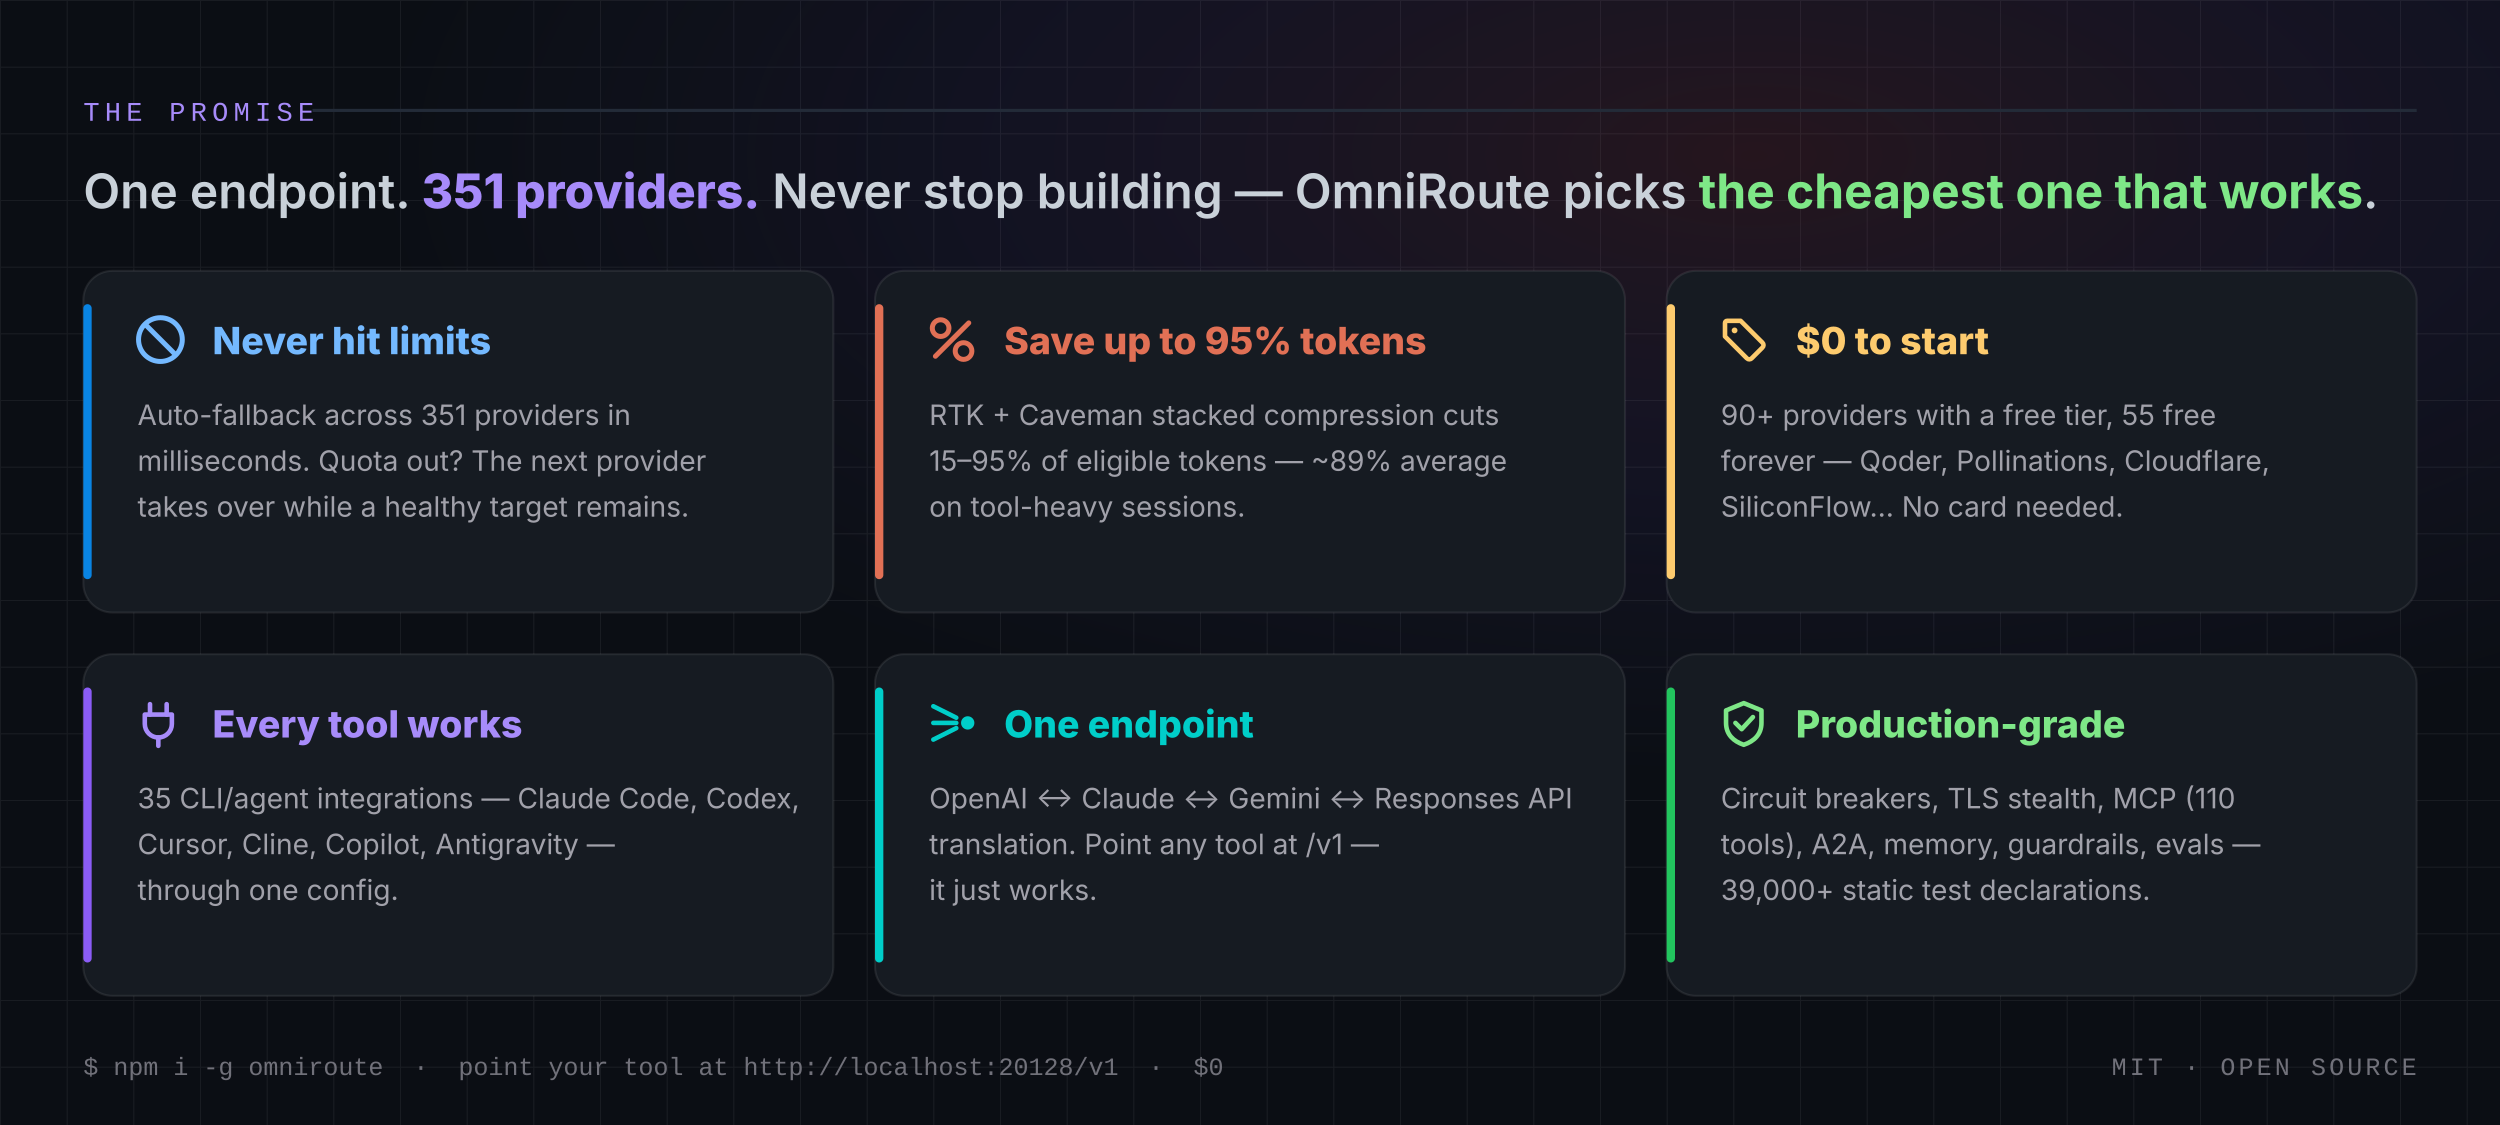
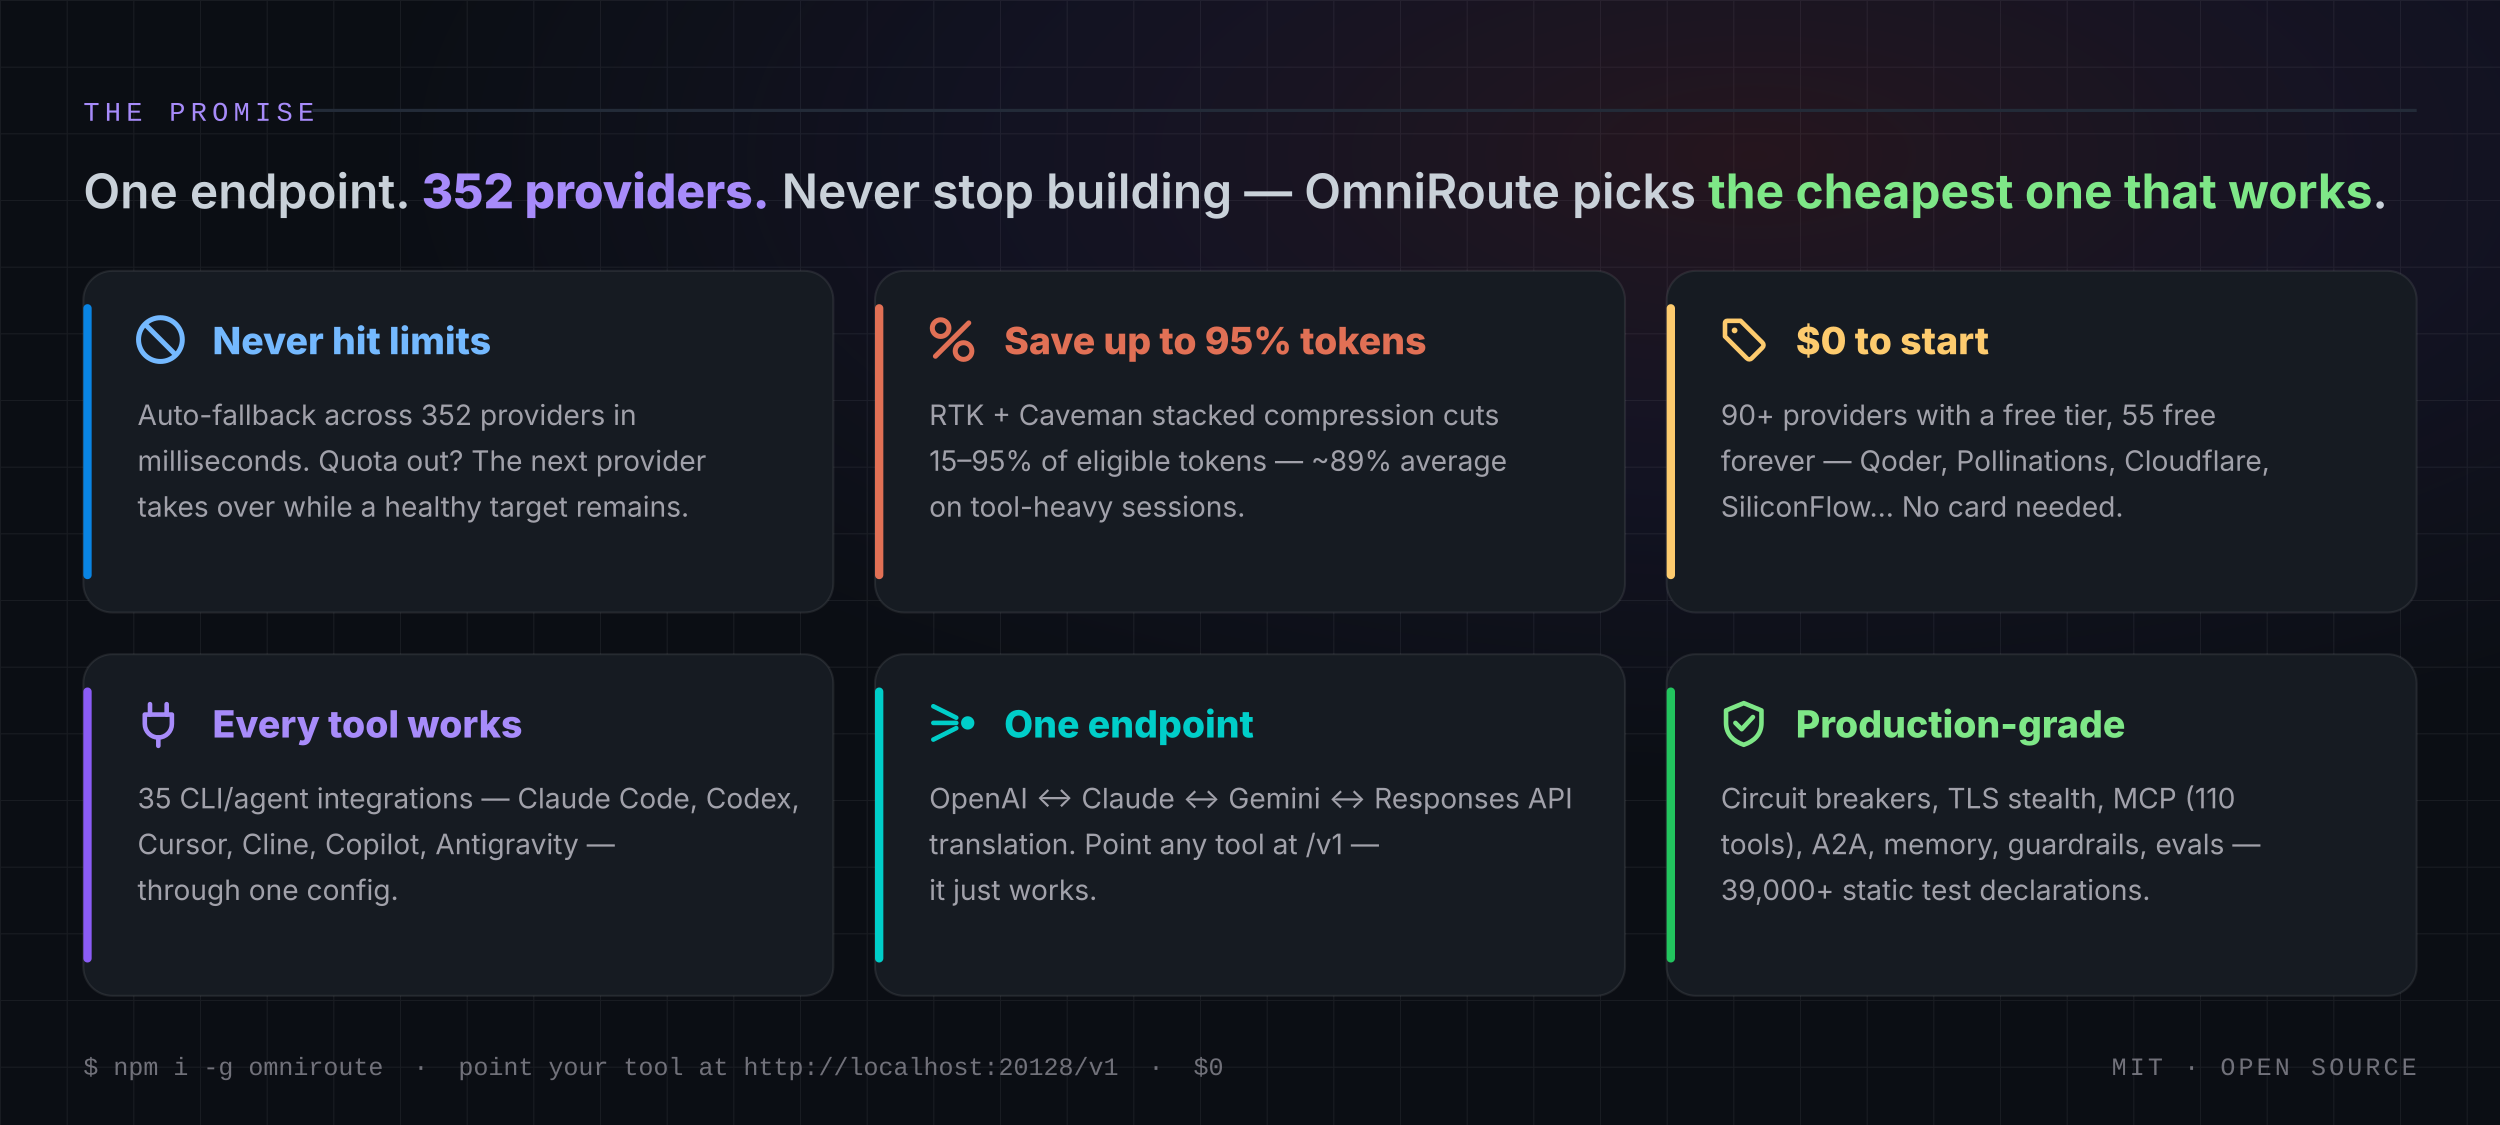
- <svg xmlns="http://www.w3.org/2000/svg" viewBox="0 0 1200 540" role="img" aria-label="The OmniRoute promise: one endpoint and 351 providers. Six pillars. Resilient fallback: automatic routing continues while another healthy target is available. Save up to 95 percent of eligible tokens: RTK plus Caveman stacked compression averages about 89 percent on tool-heavy sessions. Zero dollars to start: 90+ providers with a free tier and 56 recurring or keyless free-forever providers. Every tool works: 35 CLI and agent integration records, including Claude Code, Codex, Cursor, Cline, Copilot and Antigravity, through one config. One endpoint: OpenAI, Claude, Gemini and Responses API translation at /v1. Production controls: circuit breakers, TLS stealth, MCP with 110 tools, A2A, memory, guardrails, evals, and 39,000+ static test declarations across 5,100+ tracked test files.">
+ <svg xmlns="http://www.w3.org/2000/svg" viewBox="0 0 1200 540" role="img" aria-label="The OmniRoute promise: one endpoint and 352 providers. Six pillars. Resilient fallback: automatic routing continues while another healthy target is available. Save up to 95 percent of eligible tokens: RTK plus Caveman stacked compression averages about 89 percent on tool-heavy sessions. Zero dollars to start: 90+ providers with a free tier and 56 recurring or keyless free-forever providers. Every tool works: 35 CLI and agent integration records, including Claude Code, Codex, Cursor, Cline, Copilot and Antigravity, through one config. One endpoint: OpenAI, Claude, Gemini and Responses API translation at /v1. Production controls: circuit breakers, TLS stealth, MCP with 110 tools, A2A, memory, guardrails, evals, and 39,000+ static test declarations across 5,100+ tracked test files.">
  <defs>
    <pattern id="gridPaperP" width="32" height="32" patternUnits="userSpaceOnUse">
      <path d="M 32 0 L 0 0 0 32" fill="none" stroke="#ffffff" stroke-opacity="0.06" stroke-width="1" />
    </pattern>
    <radialGradient id="bgGlowP" cx="70%" cy="14%" r="55%">
      <stop offset="0%" stop-color="#e54d5e" stop-opacity="0.12" />
      <stop offset="55%" stop-color="#8b5cf6" stop-opacity="0.06" />
      <stop offset="100%" stop-color="#6366f1" stop-opacity="0" />
    </radialGradient>
  </defs>
  <rect width="1200" height="540" fill="#0b0e14" />
  <rect width="1200" height="540" fill="url(#gridPaperP)" />
  <rect width="1200" height="540" fill="url(#bgGlowP)" />
  <g>
    <text x="40" y="58" font-family="Consolas, 'Courier New', monospace" font-size="13" letter-spacing="2.5" fill="#a78bfa">THE PROMISE</text>
    <line x1="150" y1="53" x2="1160" y2="53" stroke="#232b38" stroke-width="1.5" />
  </g>
  <g>
-     <text x="40" y="100" font-family="Inter, 'Segoe UI', Arial, Helvetica, system-ui, sans-serif" font-size="23" font-weight="600" fill="#c9d1d9">One endpoint. <tspan fill="#a78bfa" font-weight="800">351 providers.</tspan> Never stop building — OmniRoute picks <tspan fill="#7ee787" font-weight="700">the cheapest one that works</tspan>.</text>
+     <text x="40" y="100" font-family="Inter, 'Segoe UI', Arial, Helvetica, system-ui, sans-serif" font-size="23" font-weight="600" fill="#c9d1d9">One endpoint. <tspan fill="#a78bfa" font-weight="800">352 providers.</tspan> Never stop building — OmniRoute picks <tspan fill="#7ee787" font-weight="700">the cheapest one that works</tspan>.</text>
  </g>
  <g font-family="Inter, 'Segoe UI', Arial, Helvetica, system-ui, sans-serif">
    <g>
      <rect x="40" y="130" width="360" height="164" rx="14" fill="#161b22" stroke="#ffffff" stroke-opacity="0.08" stroke-width="1" />
      <rect x="40" y="130" width="360" height="164" rx="14" fill="none" stroke="#74b9ff" stroke-width="1.5" opacity="0">
        <animate attributeName="opacity" values="0;0.9;0;0" keyTimes="0;0.055;0.12;1" dur="12s" begin="3s" repeatCount="indefinite" />
      </rect>
      <rect x="40" y="146" width="4" height="132" rx="2" fill="#0984e3" />
      <g transform="translate(66,152)" stroke="#74b9ff" stroke-width="2.4" fill="none" stroke-linecap="round">
        <circle cx="11" cy="11" r="10.5" />
        <line x1="3.9" y1="3.9" x2="18.1" y2="18.1" />
      </g>
      <text x="102" y="170" font-size="18" font-weight="800" fill="#74b9ff">Never hit limits</text>
-       <text x="66" y="204" font-size="13.5" fill="#a1a1aa">Auto-fallback across 351 providers in</text>
+       <text x="66" y="204" font-size="13.5" fill="#a1a1aa">Auto-fallback across 352 providers in</text>
      <text x="66" y="226" font-size="13.5" fill="#a1a1aa">milliseconds. Quota out? The next provider</text>
      <text x="66" y="248" font-size="13.5" fill="#a1a1aa">takes over while a healthy target remains.</text>
    </g>
    <g>
      <rect x="420" y="130" width="360" height="164" rx="14" fill="#161b22" stroke="#ffffff" stroke-opacity="0.08" stroke-width="1" />
      <rect x="420" y="130" width="360" height="164" rx="14" fill="none" stroke="#e17055" stroke-width="1.5" opacity="0">
        <animate attributeName="opacity" values="0;0;0.9;0;0" keyTimes="0;0.167;0.222;0.287;1" dur="12s" begin="3s" repeatCount="indefinite" />
      </rect>
      <rect x="420" y="146" width="4" height="132" rx="2" fill="#e17055" />
      <g transform="translate(446,152)" stroke="#e17055" stroke-width="2.4" fill="none" stroke-linecap="round">
        <circle cx="5.5" cy="5.5" r="4" />
        <circle cx="16.5" cy="16.5" r="4" />
        <line x1="19" y1="3" x2="3" y2="19" />
      </g>
      <text x="482" y="170" font-size="18" font-weight="800" fill="#e17055">Save up to 95% tokens</text>
      <text x="446" y="204" font-size="13.5" fill="#a1a1aa">RTK + Caveman stacked compression cuts</text>
      <text x="446" y="226" font-size="13.5" fill="#a1a1aa">15–95% of eligible tokens — ~89% average</text>
      <text x="446" y="248" font-size="13.5" fill="#a1a1aa">on tool-heavy sessions.</text>
    </g>
    <g>
      <rect x="800" y="130" width="360" height="164" rx="14" fill="#161b22" stroke="#ffffff" stroke-opacity="0.08" stroke-width="1" />
      <rect x="800" y="130" width="360" height="164" rx="14" fill="none" stroke="#fdcb6e" stroke-width="1.5" opacity="0">
        <animate attributeName="opacity" values="0;0;0.9;0;0" keyTimes="0;0.334;0.389;0.454;1" dur="12s" begin="3s" repeatCount="indefinite" />
      </rect>
      <rect x="800" y="146" width="4" height="132" rx="2" fill="#fdcb6e" />
      <g transform="translate(826,152)" stroke="#fdcb6e" stroke-width="2.2" fill="none" stroke-linecap="round" stroke-linejoin="round">
        <path d="M 2,9.5 L 2,3 A 1,1 0 0 1 3,2 L 9.5,2 L 20,12.5 A 1.6,1.6 0 0 1 20,14.8 L 14.8,20 A 1.6,1.6 0 0 1 12.5,20 Z" />
        <circle cx="6.6" cy="6.6" r="1.4" fill="#fdcb6e" stroke="none" />
      </g>
      <text x="862" y="170" font-size="18" font-weight="800" fill="#fdcb6e">$0 to start</text>
      <text x="826" y="204" font-size="13.5" fill="#a1a1aa">90+ providers with a free tier, 55 free</text>
      <text x="826" y="226" font-size="13.5" fill="#a1a1aa">forever — Qoder, Pollinations, Cloudflare,</text>
      <text x="826" y="248" font-size="13.5" fill="#a1a1aa">SiliconFlow… No card needed.</text>
    </g>
    <g>
      <rect x="40" y="314" width="360" height="164" rx="14" fill="#161b22" stroke="#ffffff" stroke-opacity="0.08" stroke-width="1" />
      <rect x="40" y="314" width="360" height="164" rx="14" fill="none" stroke="#a78bfa" stroke-width="1.5" opacity="0">
        <animate attributeName="opacity" values="0;0;0.9;0;0" keyTimes="0;0.5;0.555;0.62;1" dur="12s" begin="3s" repeatCount="indefinite" />
      </rect>
      <rect x="40" y="330" width="4" height="132" rx="2" fill="#8b5cf6" />
      <g transform="translate(66,336)" stroke="#a78bfa" stroke-width="2.2" fill="none" stroke-linecap="round" stroke-linejoin="round">
        <path d="M 6,2 L 6,7 M 14,2 L 14,7" />
        <path d="M 3.5,7 L 16.5,7 L 16.5,11.5 A 6.5,6.5 0 0 1 10,18 A 6.5,6.5 0 0 1 3.5,11.5 Z" />
        <path d="M 10,18 L 10,22" />
      </g>
      <text x="102" y="354" font-size="18" font-weight="800" fill="#a78bfa">Every tool works</text>
      <text x="66" y="388" font-size="13.5" fill="#a1a1aa">35 CLI/agent integrations — Claude Code, Codex,</text>
      <text x="66" y="410" font-size="13.5" fill="#a1a1aa">Cursor, Cline, Copilot, Antigravity —</text>
      <text x="66" y="432" font-size="13.5" fill="#a1a1aa">through one config.</text>
    </g>
    <g>
      <rect x="420" y="314" width="360" height="164" rx="14" fill="#161b22" stroke="#ffffff" stroke-opacity="0.08" stroke-width="1" />
      <rect x="420" y="314" width="360" height="164" rx="14" fill="none" stroke="#00cec9" stroke-width="1.5" opacity="0">
        <animate attributeName="opacity" values="0;0;0.9;0;0" keyTimes="0;0.667;0.722;0.787;1" dur="12s" begin="3s" repeatCount="indefinite" />
      </rect>
      <rect x="420" y="330" width="4" height="132" rx="2" fill="#00cec9" />
      <g transform="translate(446,336)" stroke="#00cec9" stroke-width="2.2" fill="none" stroke-linecap="round">
        <path d="M 2,3 L 13,8.5 M 2,11 L 13,11 M 2,19 L 13,13.5" />
        <circle cx="18.5" cy="11" r="3.2" fill="#00cec9" stroke="none" />
      </g>
      <text x="482" y="354" font-size="18" font-weight="800" fill="#00cec9">One endpoint</text>
      <text x="446" y="388" font-size="13.5" fill="#a1a1aa">OpenAI ↔ Claude ↔ Gemini ↔ Responses API</text>
      <text x="446" y="410" font-size="13.5" fill="#a1a1aa">translation. Point any tool at /v1 —</text>
      <text x="446" y="432" font-size="13.5" fill="#a1a1aa">it just works.</text>
    </g>
    <g>
      <rect x="800" y="314" width="360" height="164" rx="14" fill="#161b22" stroke="#ffffff" stroke-opacity="0.08" stroke-width="1" />
      <rect x="800" y="314" width="360" height="164" rx="14" fill="none" stroke="#7ee787" stroke-width="1.5" opacity="0">
        <animate attributeName="opacity" values="0;0;0.9;0;0" keyTimes="0;0.834;0.889;0.954;1" dur="12s" begin="3s" repeatCount="indefinite" />
      </rect>
      <rect x="800" y="330" width="4" height="132" rx="2" fill="#22c55e" />
      <g transform="translate(826,336)" stroke="#7ee787" stroke-width="2.2" fill="none" stroke-linecap="round" stroke-linejoin="round">
        <path d="M 11,1.5 L 19.5,5 L 19.5,11 C 19.5,16.5 16,19.8 11,21.5 C 6,19.8 2.5,16.5 2.5,11 L 2.5,5 Z" />
        <path d="M 7,11 L 10,14 L 15.4,8.2" />
      </g>
      <text x="862" y="354" font-size="18" font-weight="800" fill="#7ee787">Production-grade</text>
      <text x="826" y="388" font-size="13.5" fill="#a1a1aa">Circuit breakers, TLS stealth, MCP (110</text>
      <text x="826" y="410" font-size="13.5" fill="#a1a1aa">tools), A2A, memory, guardrails, evals —</text>
      <text x="826" y="432" font-size="13.5" fill="#a1a1aa">39,000+ static test declarations.</text>
    </g>
  </g>
  <g>
    <text x="40" y="516" font-family="Consolas, 'Courier New', monospace" font-size="12" fill="#71717a">$ npm i -g omniroute  ·  point your tool at http://localhost:20128/v1  ·  $0</text>
    <text x="1160" y="516" text-anchor="end" font-family="Consolas, 'Courier New', monospace" font-size="12" letter-spacing="1.5" fill="#71717a">MIT · OPEN SOURCE</text>
  </g>
</svg>
